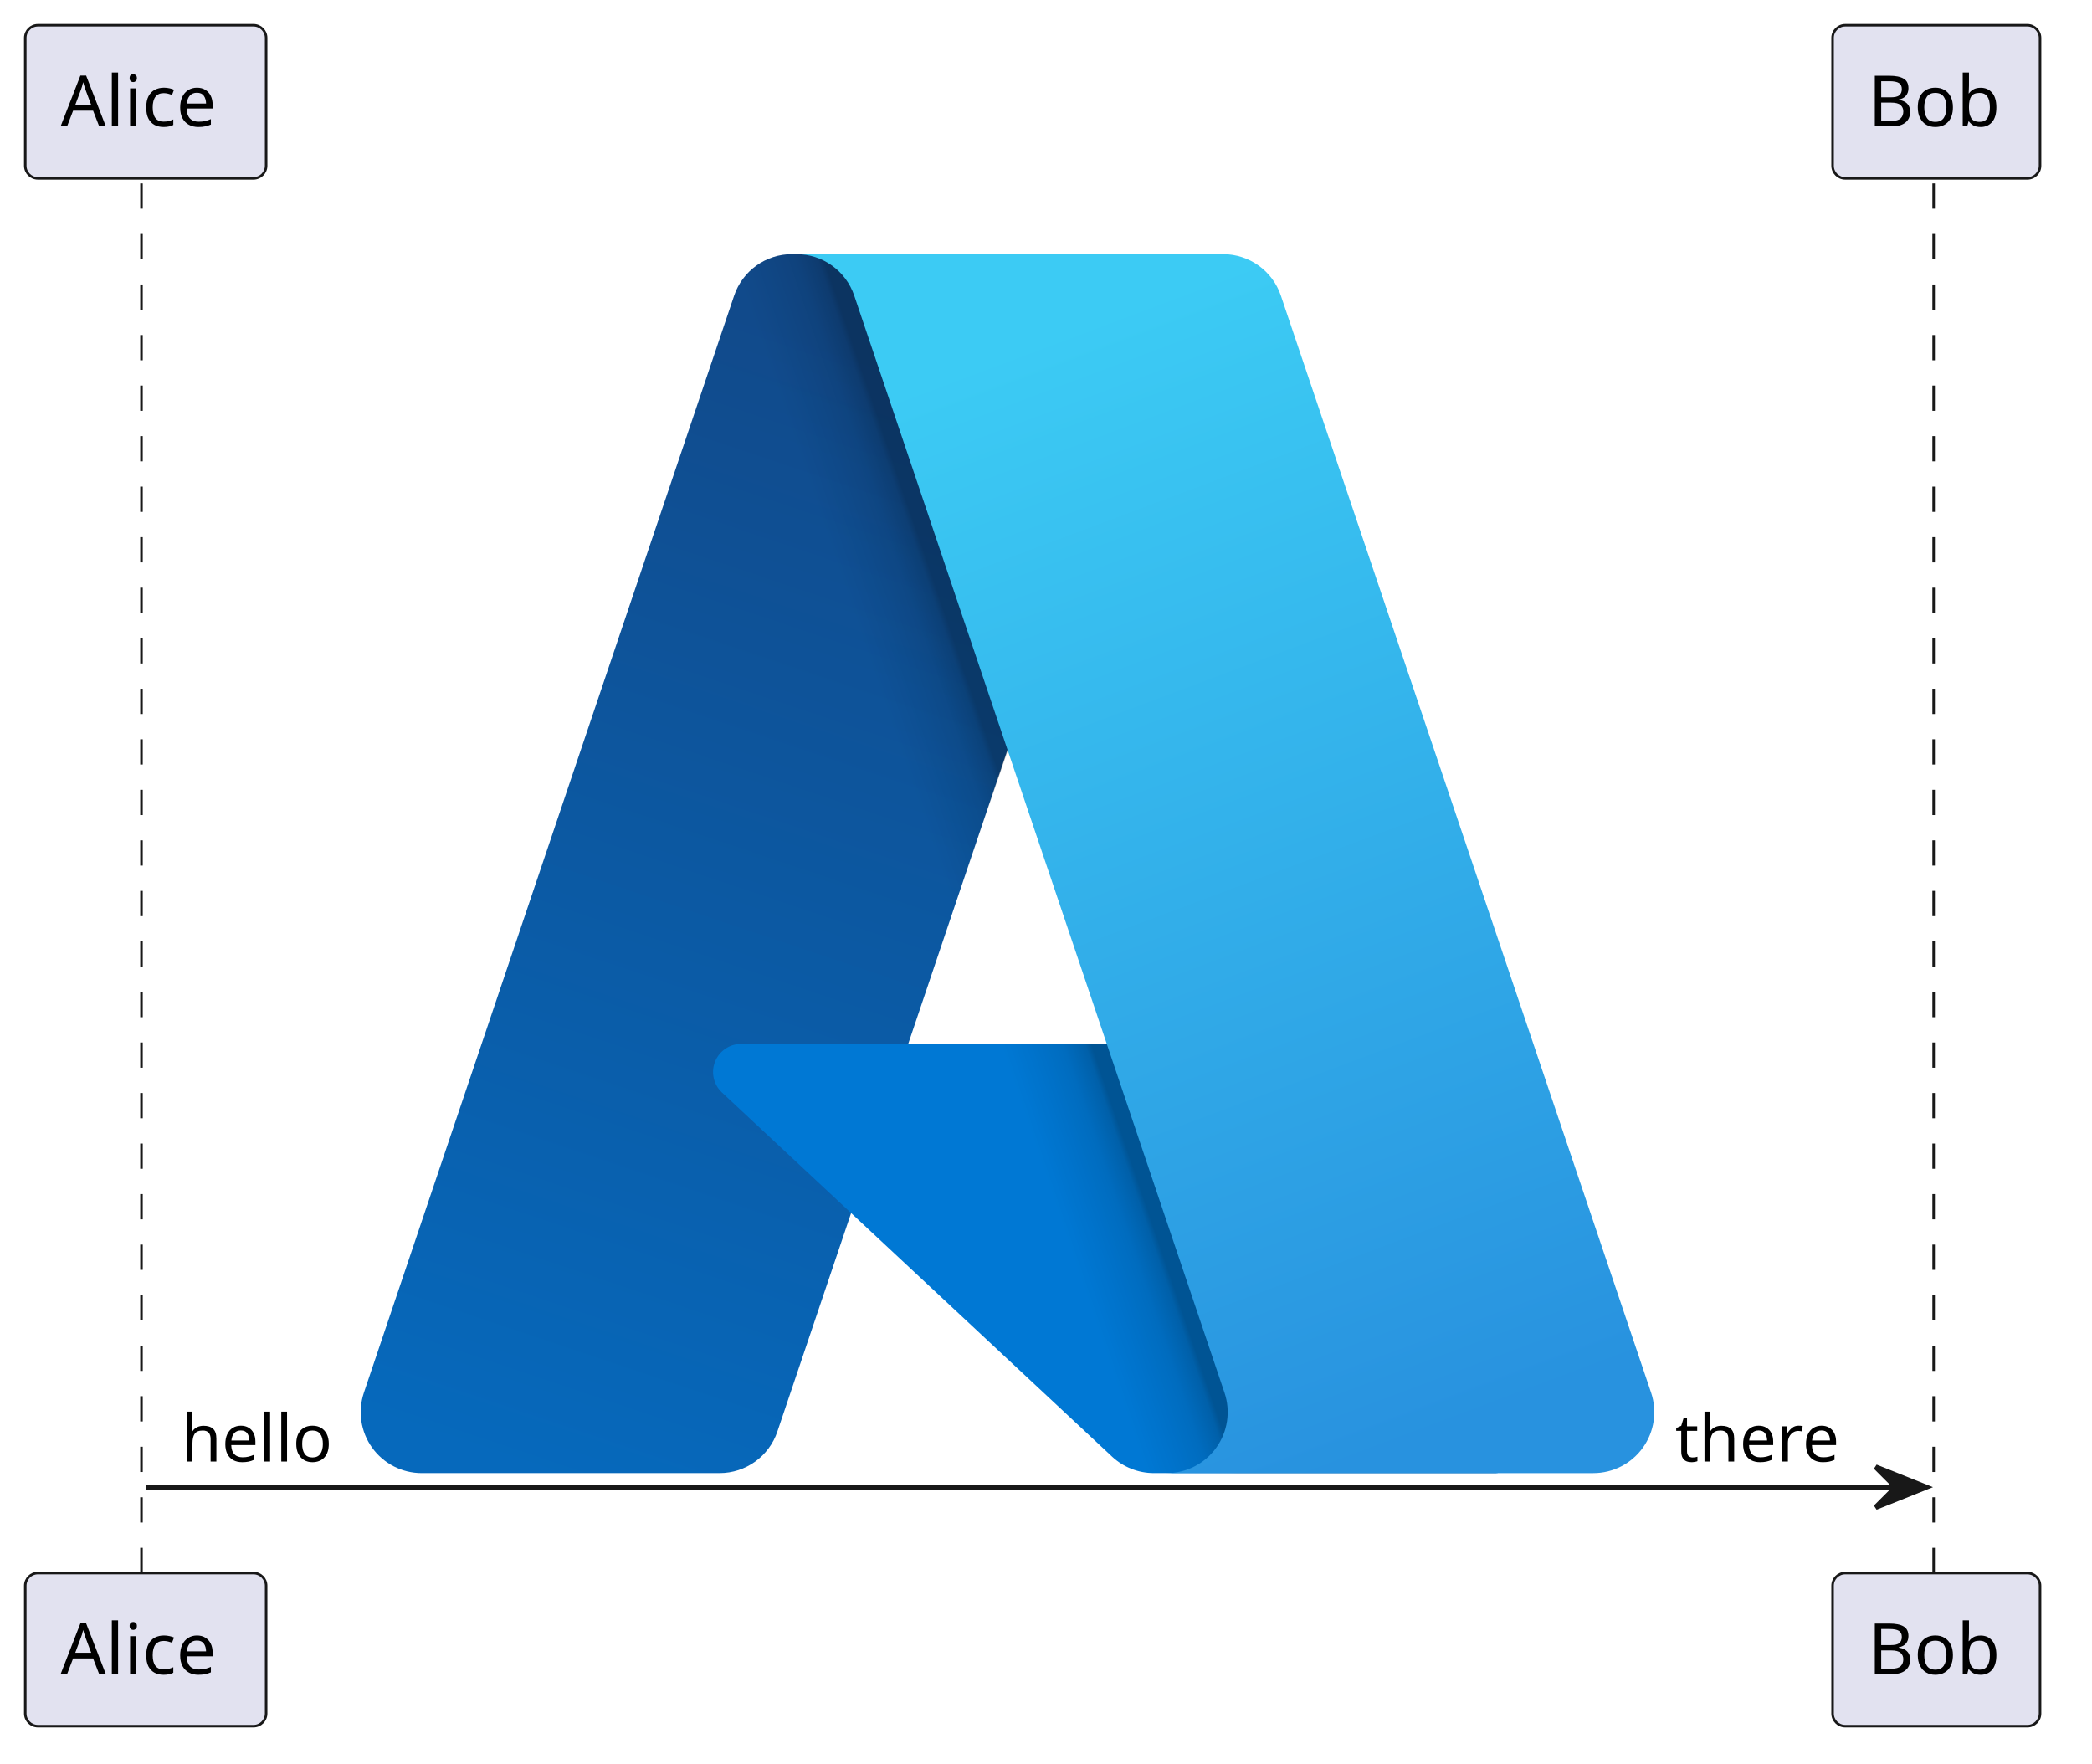
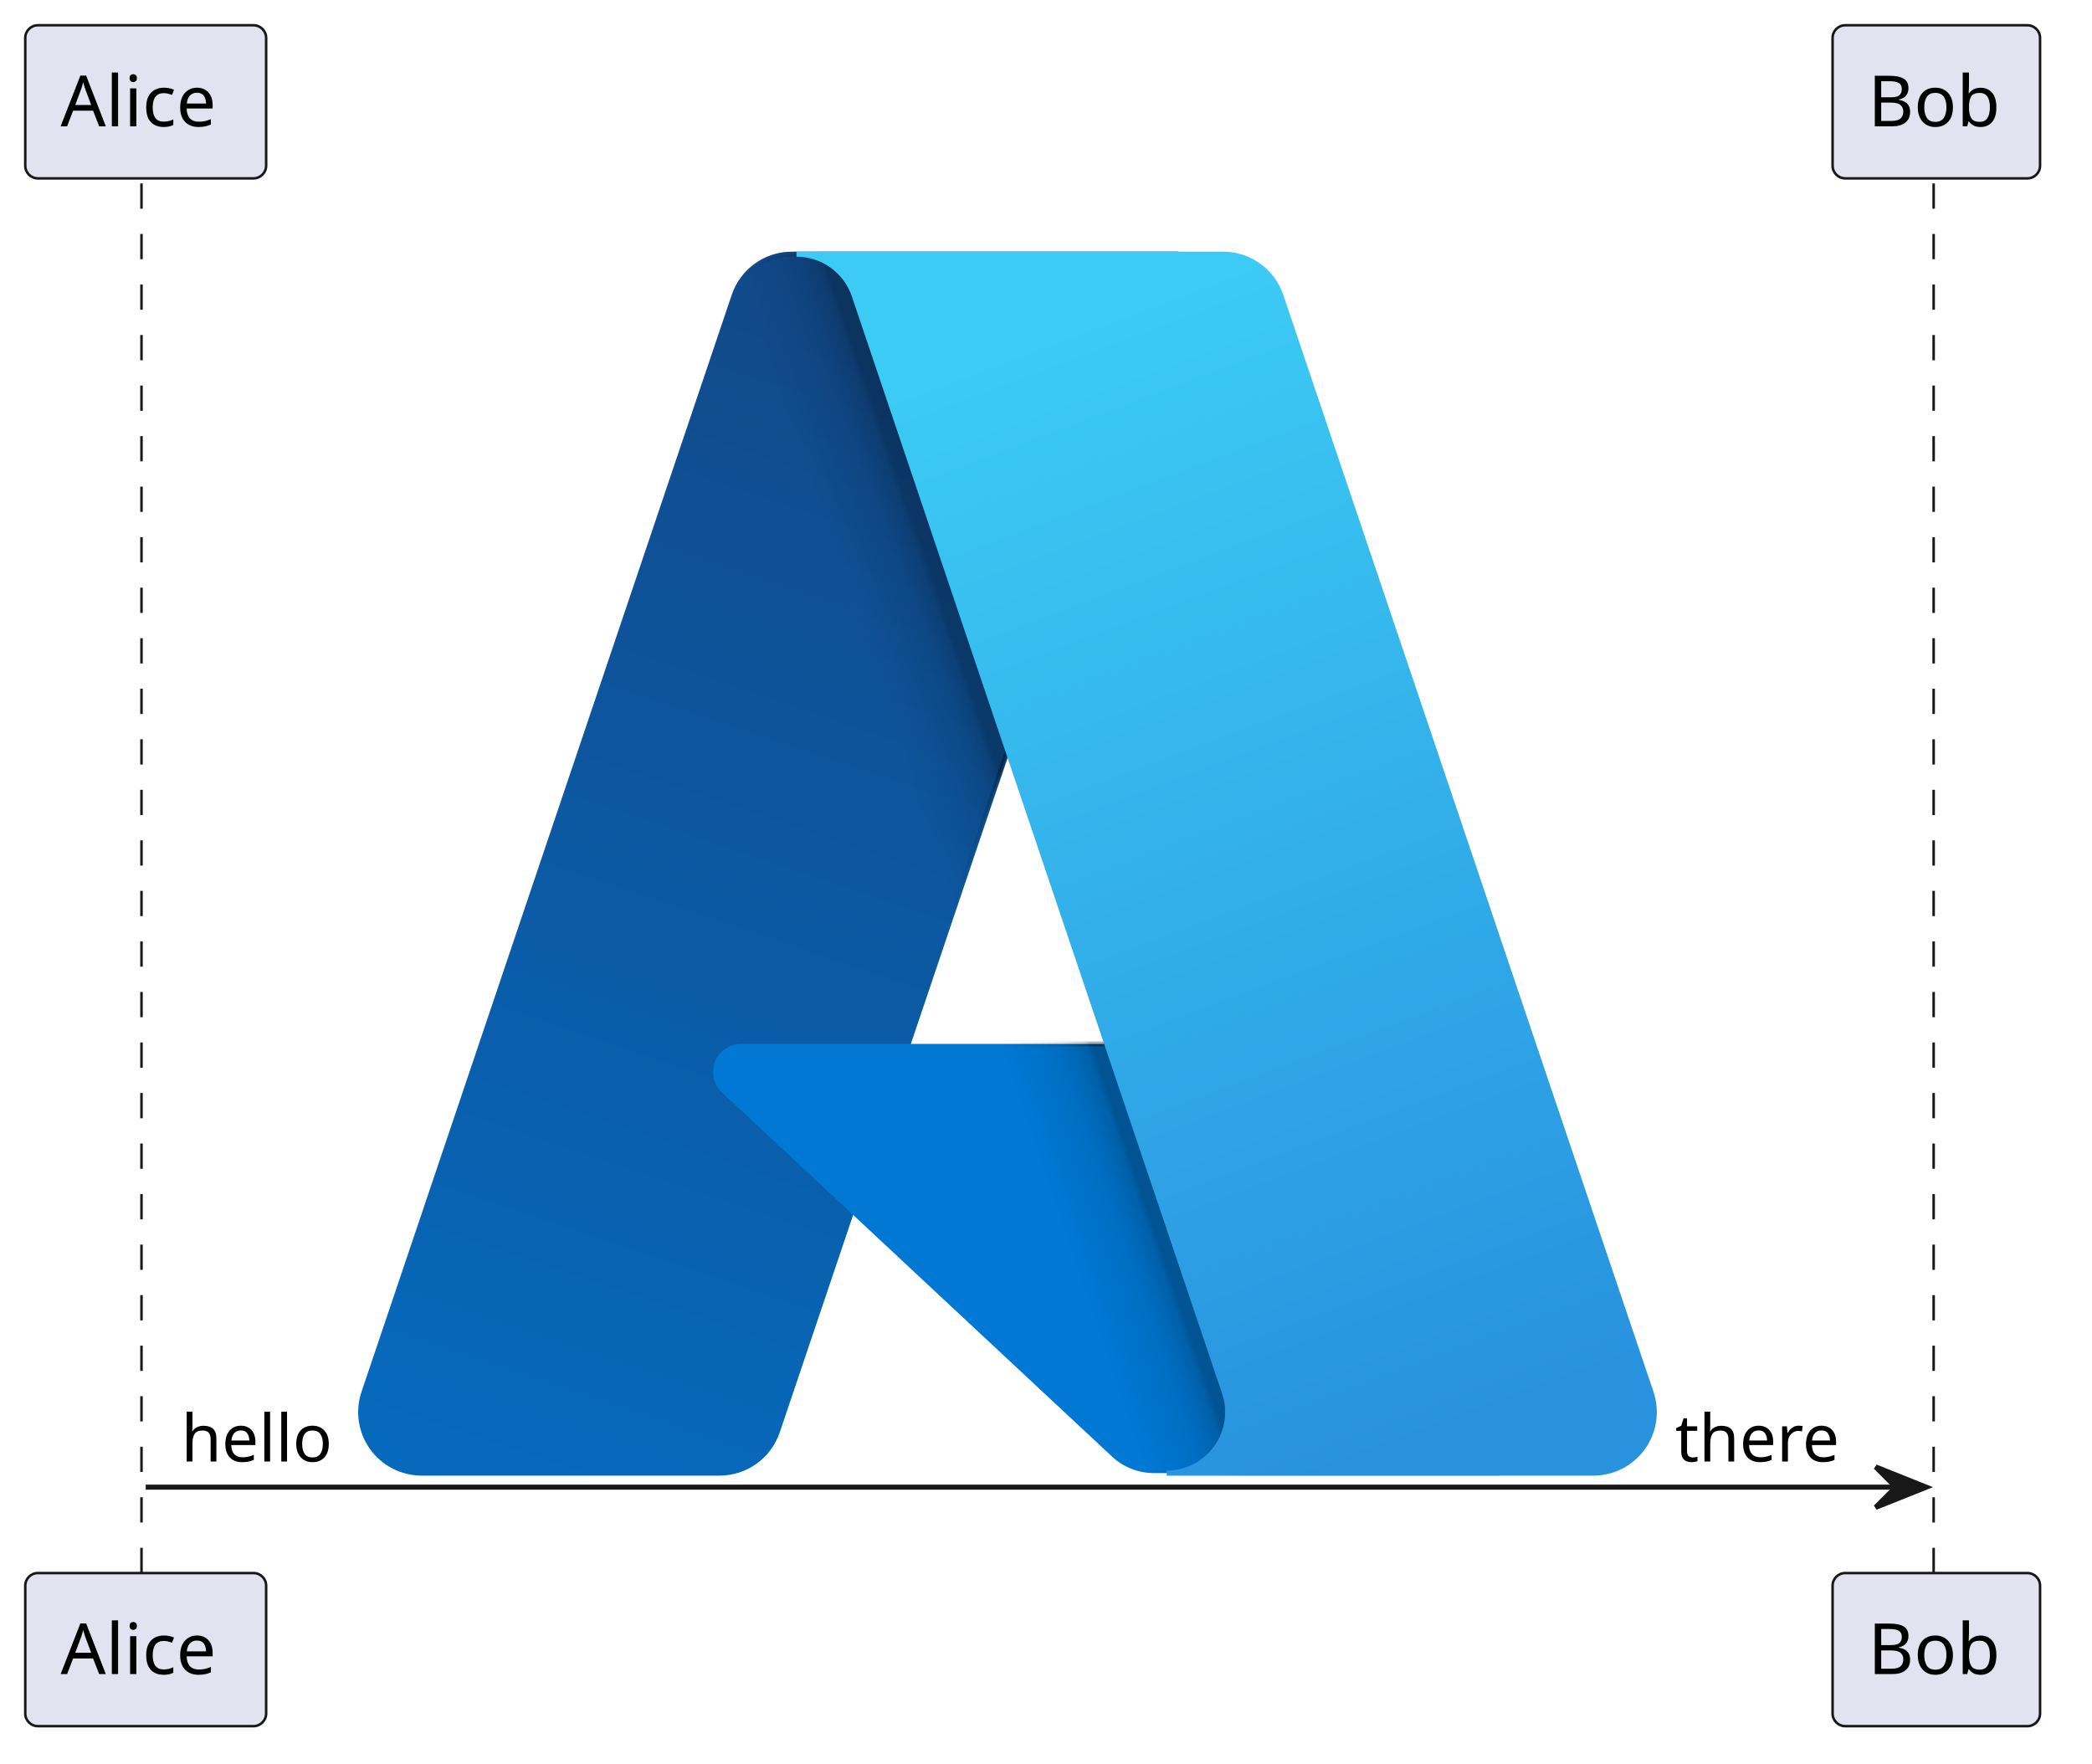
<svg xmlns="http://www.w3.org/2000/svg" contentStyleType="text/css" data-diagram-type="SEQUENCE" height="349px" preserveAspectRatio="none" style="width:414px;height:349px;background:#FFFFFF;" version="1.1" viewBox="0 0 414 349" width="414px" zoomAndPan="magnify">
  <defs>
-     <linearGradient x1="58.972%" y1="7.411%" x2="37.191%" y2="103.762%" id="Azure-linearGradient-1">
-       <stop stop-color="#114A8B" offset="0%" />
-       <stop stop-color="#0669BC" offset="100%" />
+     <linearGradient id="g122heiu1y9bk80" x1="58.972%" x2="37.191%" y1="7.412%" y2="103.762%">
+       <stop offset="0%" stop-color="#114A8B" />
+       <stop offset="100%" stop-color="#0669BC" />
    </linearGradient>
-     <linearGradient x1="59.719%" y1="52.313%" x2="52.691%" y2="54.864%" id="Azure-linearGradient-2">
-       <stop stop-color="#000000" stop-opacity="0.3" offset="0%" />
-       <stop stop-color="#000000" stop-opacity="0.2" offset="7.1%" />
-       <stop stop-color="#000000" stop-opacity="0.1" offset="32.1%" />
-       <stop stop-color="#000000" stop-opacity="0.05" offset="62.3%" />
-       <stop stop-color="#000000" stop-opacity="0" offset="100%" />
+     <linearGradient id="g122heiu1y9bk81" x1="59.719%" x2="52.691%" y1="52.313%" y2="54.864%">
+       <stop offset="0%" stop-color="#000000" stop-opacity="0.3" />
+       <stop offset="7.1%" stop-color="#000000" stop-opacity="0.2" />
+       <stop offset="32.1%" stop-color="#000000" stop-opacity="0.1" />
+       <stop offset="62.3%" stop-color="#000000" stop-opacity="0.05" />
+       <stop offset="100%" stop-color="#000000" stop-opacity="0" />
    </linearGradient>
-     <linearGradient x1="37.279%" y1="4.6%" x2="62.473%" y2="99.979%" id="Azure-linearGradient-3">
-       <stop stop-color="#3CCBF4" offset="0%" />
-       <stop stop-color="#2892DF" offset="100%" />
+     <linearGradient id="g122heiu1y9bk82" x1="37.279%" x2="62.473%" y1="4.6%" y2="99.98%">
+       <stop offset="0%" stop-color="#3CCBF4" />
+       <stop offset="100%" stop-color="#2892DF" />
    </linearGradient>
  </defs>
  <g>
    <g class="participant-lifeline" data-entity-uid="part1" data-qualified-name="Alice" id="part1-lifeline">
      <g>
        <rect fill="#000000" fill-opacity="0" height="276" width="8" x="24.834" y="36.297" />
        <line style="stroke:#181818;stroke-width:0.5;stroke-dasharray:5,5;" x1="28" x2="28" y1="36.297" y2="312.297" />
      </g>
    </g>
    <g class="participant-lifeline" data-entity-uid="part2" data-qualified-name="Bob" id="part2-lifeline">
      <g>
        <rect fill="#000000" fill-opacity="0" height="276" width="8" x="379.19" y="36.297" />
        <line style="stroke:#181818;stroke-width:0.5;stroke-dasharray:5,5;" x1="382.662" x2="382.662" y1="36.297" y2="312.297" />
      </g>
    </g>
    <g class="participant participant-head" data-entity-uid="part1" data-qualified-name="Alice" id="part1-head">
      <rect fill="#E2E2F0" height="30.297" rx="2.5" ry="2.5" style="stroke:#181818;stroke-width:0.5;" width="47.667" x="5" y="5" />
      <text fill="#000000" font-family="sans-serif" font-size="14" lengthAdjust="spacing" textLength="33.667" x="12" y="24.995">Alice</text>
    </g>
    <g class="participant participant-tail" data-entity-uid="part1" data-qualified-name="Alice" id="part1-tail">
      <rect fill="#E2E2F0" height="30.297" rx="2.5" ry="2.5" style="stroke:#181818;stroke-width:0.5;" width="47.667" x="5" y="311.297" />
      <text fill="#000000" font-family="sans-serif" font-size="14" lengthAdjust="spacing" textLength="33.667" x="12" y="331.292">Alice</text>
    </g>
    <g class="participant participant-head" data-entity-uid="part2" data-qualified-name="Bob" id="part2-head">
      <rect fill="#E2E2F0" height="30.297" rx="2.5" ry="2.5" style="stroke:#181818;stroke-width:0.5;" width="41.057" x="362.662" y="5" />
      <text fill="#000000" font-family="sans-serif" font-size="14" lengthAdjust="spacing" textLength="27.057" x="369.662" y="24.995">Bob</text>
    </g>
    <g class="participant participant-tail" data-entity-uid="part2" data-qualified-name="Bob" id="part2-tail">
      <rect fill="#E2E2F0" height="30.297" rx="2.5" ry="2.5" style="stroke:#181818;stroke-width:0.5;" width="41.057" x="362.662" y="311.297" />
      <text fill="#000000" font-family="sans-serif" font-size="14" lengthAdjust="spacing" textLength="27.057" x="369.662" y="331.292">Bob</text>
    </g>
    <g class="message" data-entity-1="part1" data-entity-2="part2" id="msg1">
      <polygon fill="#181818" points="371.19,290.297,381.19,294.297,371.19,298.297,375.19,294.297" style="stroke:#181818;stroke-width:1;" />
      <line style="stroke:#181818;stroke-width:1;" x1="28.834" x2="377.19" y1="294.297" y2="294.297" />
      <text fill="#000000" font-family="sans-serif" font-size="13" lengthAdjust="spacing" textLength="31.415" x="35.834" y="289.231">hello</text>
-       <path d="M156.724,50.3 L232.476,50.3 L153.838,283.298 C 152.18,288.207 147.577,291.514 142.395,291.514 L83.441,291.514 C 79.557,291.514 75.91,289.644 73.644,286.489 C 71.379,283.334 70.772,279.28 72.013,275.6 L145.278,58.516 C 146.935,53.604 151.54,50.297 156.724,50.297 L156.724,50.3 Z" fill="url(#Azure-linearGradient-1)" />
-       <path d="M266.803,206.579 L146.678,206.579 C 144.392,206.577 142.338,207.973 141.5,210.099 C 140.661,212.225 141.209,214.648 142.881,216.206 L220.071,288.252 C 222.318,290.349 225.278,291.514 228.351,291.514 L296.371,291.514 L266.803,206.579 Z" fill="#0078D4" />
-       <path d="M156.724,50.3 C 151.479,50.28 146.83,53.674 145.252,58.676 L72.103,275.402 C 70.778,279.097 71.336,283.206 73.599,286.414 C 75.863,289.621 79.547,291.524 83.473,291.514 L143.949,291.514 C 148.534,290.695 152.324,287.471 153.87,283.077 L168.457,240.086 L220.563,288.686 C 222.746,290.492 225.485,291.491 228.319,291.514 L296.086,291.514 L266.364,206.579 L179.722,206.6 L232.75,50.3 L156.724,50.3 Z" fill="url(#Azure-linearGradient-2)" />
-       <path d="M253.479,58.504 C 251.824,53.6 247.226,50.3 242.051,50.3 L157.625,50.3 C 162.8,50.3 167.398,53.601 169.053,58.504 L242.321,275.597 C 243.564,279.278 242.957,283.332 240.692,286.489 C 238.426,289.645 234.779,291.517 230.894,291.517 L315.322,291.517 C 319.207,291.517 322.853,289.644 325.118,286.487 C 327.383,283.331 327.989,279.278 326.747,275.597 L253.479,58.504 Z" fill="url(#Azure-linearGradient-3)" />
+       <path d="M156.724,50.3 L232.476,50.3 L153.838,283.298 C152.18,288.207 147.577,291.514 142.395,291.514 L83.441,291.514 C79.557,291.514 75.91,289.644 73.644,286.489 C71.379,283.334 70.772,279.28 72.013,275.6 L145.278,58.516 C146.935,53.604 151.54,50.297 156.724,50.297 L156.724,50.3" fill="url(#g122heiu1y9bk80)" style="stroke:url(#g122heiu1y9bk80);stroke-width:1;" />
+       <path d="M266.803,206.579 L146.678,206.579 C144.392,206.577 142.338,207.973 141.5,210.099 C140.661,212.225 141.209,214.648 142.881,216.206 L220.071,288.252 C222.318,290.349 225.278,291.514 228.351,291.514 L296.371,291.514 L266.803,206.579" fill="#0078D4" />
+       <path d="M156.724,50.3 C151.479,50.28 146.83,53.674 145.252,58.676 L72.103,275.402 C70.778,279.097 71.336,283.206 73.599,286.414 C75.863,289.621 79.547,291.524 83.473,291.514 L143.949,291.514 C148.534,290.695 152.325,287.471 153.87,283.077 L168.457,240.086 L220.563,288.686 C222.746,290.492 225.485,291.491 228.319,291.514 L296.086,291.514 L266.364,206.579 L179.722,206.6 L232.75,50.3 L156.724,50.3" fill="url(#g122heiu1y9bk81)" style="stroke:url(#g122heiu1y9bk81);stroke-width:1;" />
+       <path d="M253.479,58.504 C251.824,53.6 247.226,50.3 242.051,50.3 L157.625,50.3 C162.8,50.3 167.398,53.601 169.053,58.504 L242.321,275.597 C243.564,279.278 242.957,283.332 240.692,286.489 C238.426,289.645 234.779,291.517 230.894,291.517 L315.322,291.517 C319.207,291.517 322.853,289.644 325.118,286.487 C327.383,283.331 327.989,279.278 326.747,275.597 L253.479,58.504" fill="url(#g122heiu1y9bk82)" style="stroke:url(#g122heiu1y9bk82);stroke-width:1;" />
      <text fill="#000000" font-family="sans-serif" font-size="13" lengthAdjust="spacing" textLength="34.677" x="331.513" y="289.231">there</text>
    </g>
  </g>
</svg>
